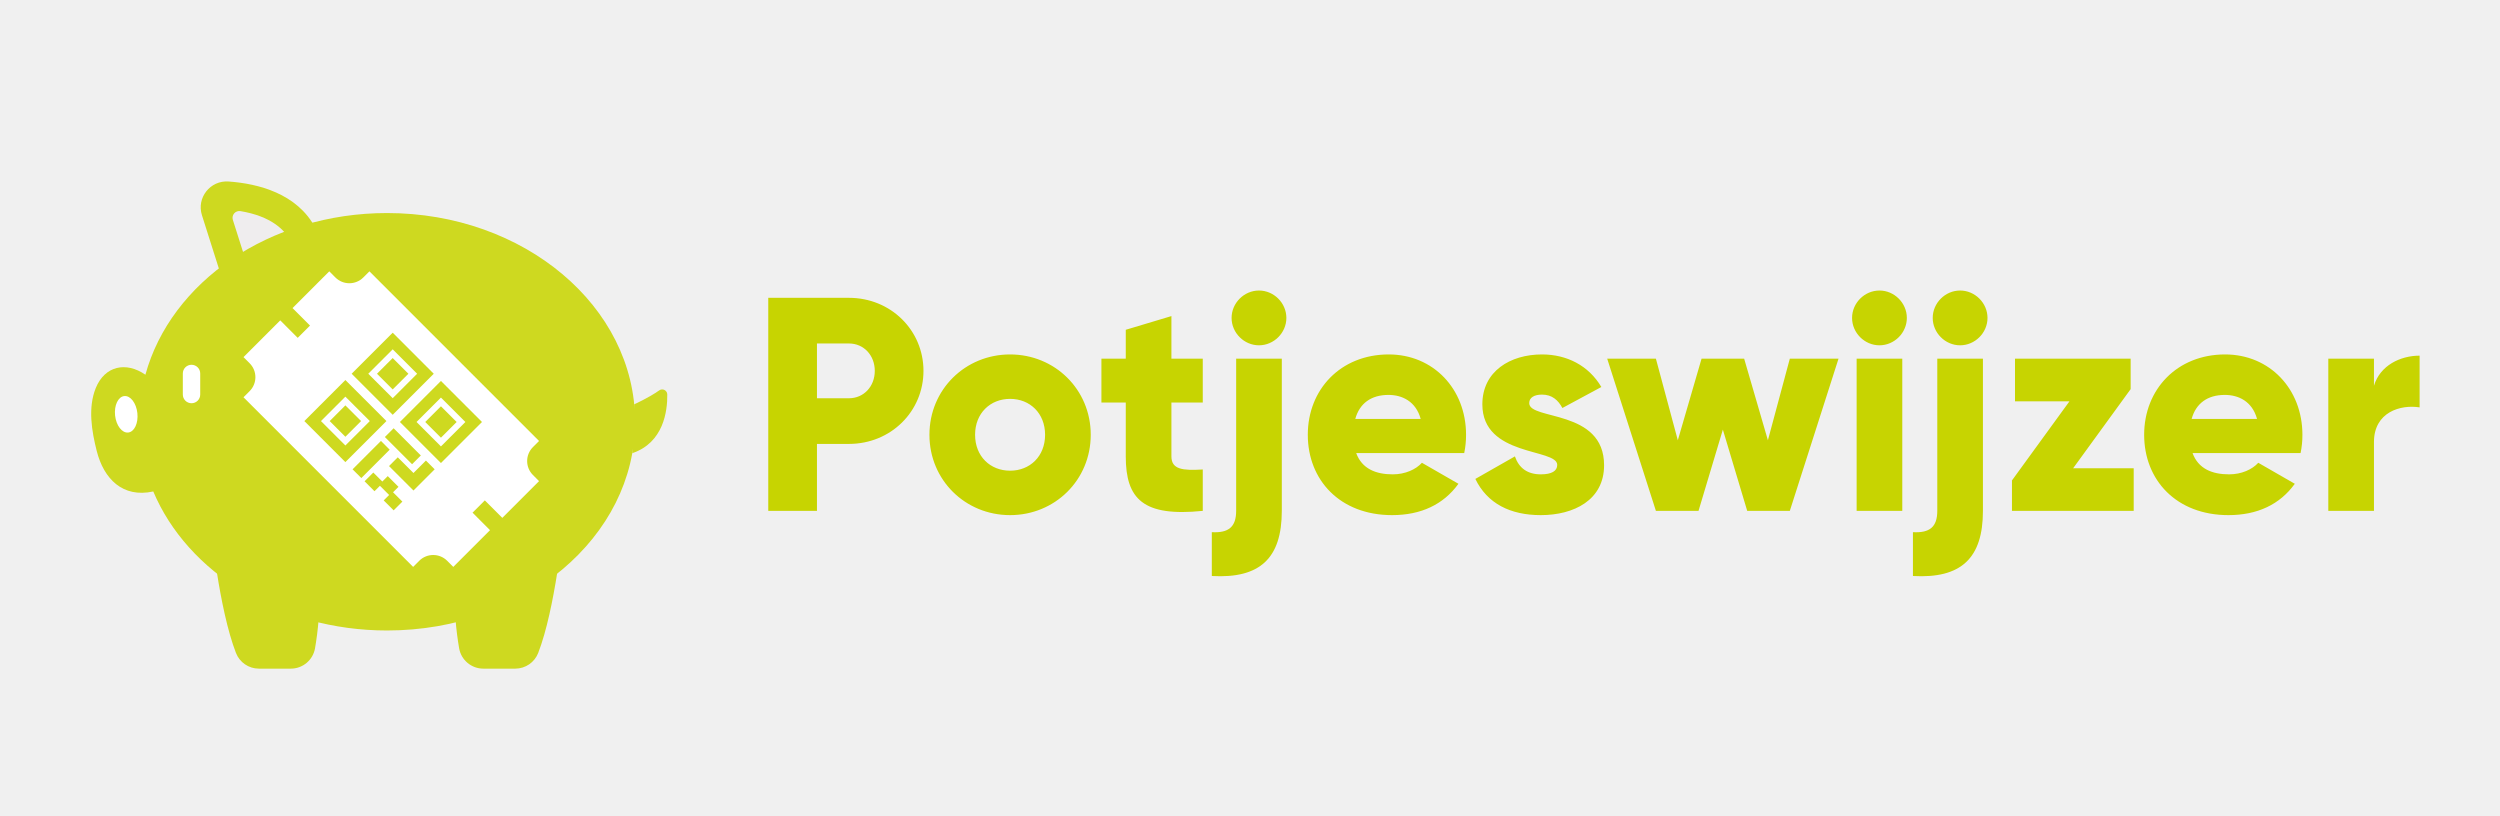
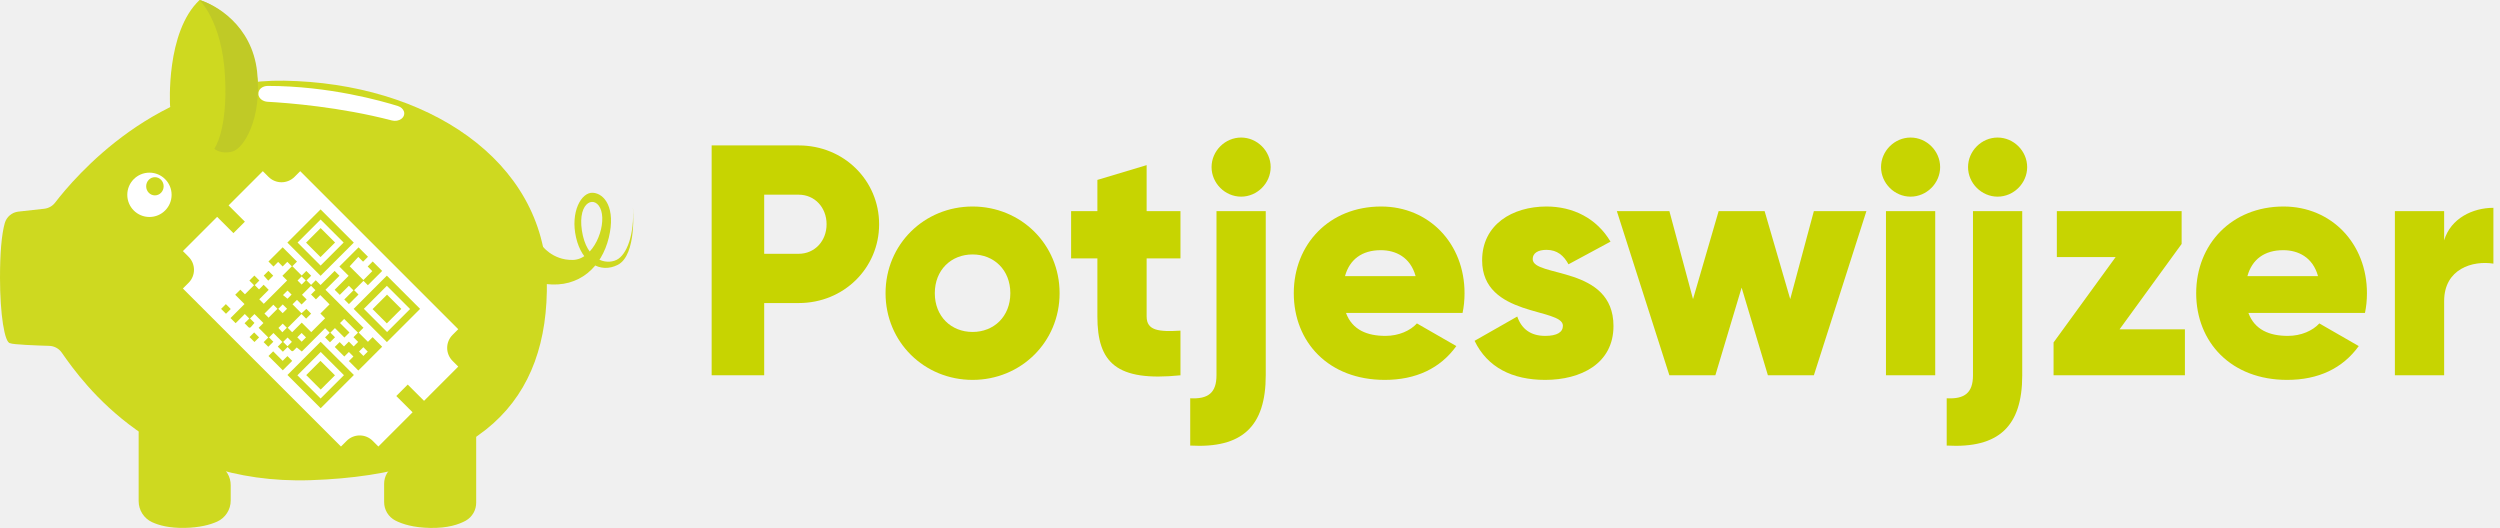
- <svg xmlns="http://www.w3.org/2000/svg" viewBox="0 0 230 75" fill-rule="evenodd" clip-rule="evenodd" stroke-linejoin="round" stroke-miterlimit="2">
-   <path d="M78.1 27.4h-7.42V47h4.48v-6.16h2.94c3.864 0 6.86-2.996 6.86-6.72 0-3.724-2.996-6.72-6.86-6.72zm0 9.24h-2.94V31.6h2.94c1.372 0 2.38 1.092 2.38 2.52s-1.008 2.52-2.38 2.52zm14.828 10.752c4.116 0 7.42-3.22 7.42-7.392 0-4.172-3.304-7.392-7.42-7.392s-7.42 3.22-7.42 7.392c0 4.172 3.304 7.392 7.42 7.392zm0-4.088c-1.82 0-3.22-1.316-3.22-3.304 0-1.988 1.4-3.304 3.22-3.304 1.82 0 3.22 1.316 3.22 3.304 0 1.988-1.4 3.304-3.22 3.304zm17.726-6.272V33h-2.884v-3.92l-4.2 1.26V33h-2.24v4.032h2.24v4.956c0 3.92 1.596 5.572 7.084 5.012v-3.808c-1.848.112-2.884 0-2.884-1.204v-4.956h2.884zm5.172-5.264c1.372 0 2.52-1.148 2.52-2.52s-1.148-2.52-2.52-2.52-2.52 1.148-2.52 2.52 1.148 2.52 2.52 2.52zM113.726 47c0 1.484-.7 2.044-2.24 1.96v4.032c4.424.252 6.44-1.624 6.44-5.992V33h-4.2v14zm11.043-5.32h9.94c.114-.553.17-1.116.168-1.68 0-4.228-3.024-7.392-7.112-7.392-4.424 0-7.448 3.22-7.448 7.392 0 4.172 2.968 7.392 7.756 7.392 2.66 0 4.732-.98 6.104-2.884l-3.36-1.932c-.56.616-1.54 1.064-2.688 1.064-1.54 0-2.828-.504-3.36-1.96zm-.084-3.136c.392-1.428 1.456-2.212 3.052-2.212 1.26 0 2.52.588 2.968 2.212h-6.02zm16.003-1.456c0-.504.448-.784 1.176-.784.924 0 1.484.504 1.876 1.232l3.584-1.932c-1.176-1.988-3.192-2.996-5.46-2.996-2.912 0-5.488 1.54-5.488 4.592 0 4.844 6.888 4.032 6.888 5.572 0 .56-.504.868-1.512.868-1.232 0-2.016-.588-2.38-1.652l-3.64 2.072c1.092 2.268 3.22 3.332 6.02 3.332 3.024 0 5.824-1.372 5.824-4.592 0-5.18-6.888-4.116-6.888-5.712zM164.663 33l-2.016 7.504L160.463 33h-3.92l-2.184 7.504L152.343 33h-4.48l4.48 14h3.92l2.24-7.476 2.24 7.476h3.92l4.48-14h-4.48zm8.247-1.232c1.372 0 2.52-1.148 2.52-2.52s-1.148-2.52-2.52-2.52-2.52 1.148-2.52 2.52 1.148 2.52 2.52 2.52zM170.81 47h4.2V33h-4.2v14zm9.52-15.232c1.372 0 2.52-1.148 2.52-2.52s-1.148-2.52-2.52-2.52-2.52 1.148-2.52 2.52 1.148 2.52 2.52 2.52zM178.23 47c0 1.484-.7 2.044-2.24 1.96v4.032c4.424.252 6.44-1.624 6.44-5.992V33h-4.2v14zm12.498-3.92l5.292-7.28V33h-10.64v3.92h5.012L185.1 44.2V47h11.2v-3.92h-5.572zm10.986-1.4h9.94c.114-.553.17-1.116.168-1.68 0-4.228-3.024-7.392-7.112-7.392-4.424 0-7.448 3.22-7.448 7.392 0 4.172 2.968 7.392 7.756 7.392 2.66 0 4.732-.98 6.104-2.884l-3.36-1.932c-.56.616-1.54 1.064-2.688 1.064-1.54 0-2.828-.504-3.36-1.96zm-.084-3.136c.392-1.428 1.456-2.212 3.052-2.212 1.26 0 2.52.588 2.968 2.212h-6.02zm16.774-3.052V33h-4.2v14h4.2v-6.328c0-2.772 2.464-3.472 4.2-3.192v-4.76c-1.764 0-3.64.896-4.2 2.772z" fill="#c7d401" fill-rule="nonzero" />
-   <g transform="translate(8.39 10.561)">
-     <clipPath id="a">
-       <path d="M0 0h53v53H0z" />
-     </clipPath>
-     <g clip-path="url(#a)">
-       <path d="M11.878 14.563L10.189 9.24c-.511-1.61.766-3.224 2.451-3.103 2.702.195 6.292 1.088 7.976 4.253l-8.738 4.173z" fill="#ced920" fill-rule="nonzero" />
-       <path d="M13.728 8.861a.625.625 0 00-.696.805l1.306 4.116 4-2.18c-.547-1.027-1.79-2.271-4.61-2.741z" fill="#efedee" fill-rule="nonzero" />
-       <path d="M11.016 37.885s.719 7.528 2.302 11.625a2.262 2.262 0 002.11 1.444h2.936a2.26 2.26 0 002.229-1.875c.258-1.505.521-3.74.366-6.04-.276-4.061-9.943-5.154-9.943-5.154zM43.428 37.885s-.72 7.528-2.303 11.625a2.262 2.262 0 01-2.11 1.444H36.08a2.26 2.26 0 01-2.23-1.875c-.258-1.505-.521-3.74-.365-6.04.275-4.061 9.943-5.154 9.943-5.154zM52.999 25.729a.468.468 0 00-.737-.378c-.944.676-2.304 1.283-2.304 1.283l-.177 4.498c2.88-.972 3.239-3.877 3.218-5.403z" fill="#ced920" fill-rule="nonzero" />
-       <path d="M27.222 9.039c-10.833 0-19.902 6.354-22.235 14.875-1.773-1.233-3.738-.822-4.568 1.228-.733 1.812-.374 3.954.09 5.787.65 2.564 2.385 4.341 5.2 3.725v-.004c3.135 7.454 11.582 12.794 21.513 12.794 12.601 0 22.816-8.597 22.816-19.202 0-10.606-10.215-19.203-22.816-19.203z" fill="#ced920" fill-rule="nonzero" />
-       <path d="M37.823 37.083l3.38-3.38-.565-.566a1.814 1.814 0 010-2.563l.565-.565-15.606-15.607-.565.566a1.817 1.817 0 01-2.564 0l-.565-.566-3.38 3.38 1.608 1.609L19 20.522l-1.608-1.609-3.38 3.38.565.566a1.814 1.814 0 010 2.563l-.565.566 15.606 15.606.565-.566a1.817 1.817 0 012.564 0l.565.566 3.38-3.38-1.608-1.609 1.131-1.131 1.608 1.609zm-13.861-13.26l3.777 3.777 3.776-3.776-3.776-3.777-3.777 3.776zm3.777-2.247l2.247 2.248-2.247 2.247-2.248-2.248 2.248-2.247zm1.444 2.248l-1.445-1.445-1.444 1.444 1.444 1.444 1.445-1.443zm-9.574 4.353l3.776 3.776 3.776-3.776-3.776-3.776-3.776 3.776zm3.776-2.247l2.247 2.247-2.247 2.247-2.247-2.247 2.247-2.247zm1.444 2.247l-1.444-1.444-1.444 1.444 1.444 1.444 1.444-1.444zm11.124.085l-3.776-3.776-3.776 3.776 3.776 3.776 3.776-3.776zm-3.776 2.247l-2.247-2.247 2.247-2.247 2.247 2.247-2.247 2.247zm1.444-2.247l-1.444-1.444-1.444 1.444 1.444 1.444 1.444-1.444zm-5.798.577l2.504 2.504-.805.805-2.504-2.504.805-.805zm-.361 1.971l-.805-.805-2.61 2.61.805.805 2.61-2.61zm-.552 4.668l.914.914.805-.805-.859-.859.501-.5-.988-.987-.5.5-.828-.828-.805.805.913.913.5-.5.847.847-.5.5zm.489-3.161l.806-.805 1.444 1.444 1.146-1.146.805.805-1.951 1.951-2.25-2.249z" fill="#fff" />
-       <path d="M9.23 26.537a.8.8 0 01-.8-.8v-1.939a.8.8 0 011.6 0v1.939a.8.8 0 01-.8.8zM4.248 27.443c-.1-.926-.641-1.627-1.207-1.566-.566.062-.943.863-.843 1.789.101.926.641 1.627 1.207 1.566.566-.062.943-.862.843-1.789z" fill="#fff" fill-rule="nonzero" />
-     </g>
-   </g>
+ <svg xmlns="http://www.w3.org/2000/svg" width="322" height="68" viewBox="0 0 322 68" fill="none">
+   <path d="M102.869 18.731H91.661V48.338H98.428V39.033H102.869C108.706 39.033 113.231 34.507 113.231 28.882C113.231 23.256 108.706 18.731 102.869 18.731ZM102.869 32.688H98.428V25.075H102.869C104.941 25.075 106.464 26.725 106.464 28.882C106.464 31.039 104.941 32.688 102.869 32.688Z" fill="#C7D401" />
+   <path d="M125.267 48.93C131.485 48.93 136.476 44.066 136.476 37.764C136.476 31.462 131.485 26.598 125.267 26.598C119.05 26.598 114.059 31.462 114.059 37.764C114.059 44.066 119.05 48.93 125.267 48.93ZM125.267 42.755C122.518 42.755 120.403 40.767 120.403 37.764C120.403 34.761 122.518 32.773 125.267 32.773C128.017 32.773 130.131 34.761 130.131 37.764C130.131 40.767 128.017 42.755 125.267 42.755Z" fill="#C7D401" />
+   <path d="M152.044 33.281V27.19H147.687V21.269L141.343 23.172V27.19H137.959V33.281H141.343V40.767C141.343 46.688 143.754 49.184 152.044 48.338V42.586C149.252 42.755 147.687 42.586 147.687 40.767V33.281H152.044Z" fill="#C7D401" />
+   <path d="M159.855 25.329C161.928 25.329 163.662 23.595 163.662 21.522C163.662 19.45 161.928 17.716 159.855 17.716C157.783 17.716 156.049 19.45 156.049 21.522C156.049 23.595 157.783 25.329 159.855 25.329ZM156.683 48.338C156.683 50.579 155.626 51.425 153.3 51.298V57.389C159.982 57.77 163.028 54.936 163.028 48.338V27.19H156.683V48.338Z" fill="#C7D401" />
+   <path d="M173.364 40.302H188.379C188.548 39.498 188.633 38.652 188.633 37.764C188.633 31.377 184.065 26.598 177.89 26.598C171.207 26.598 166.639 31.462 166.639 37.764C166.639 44.066 171.123 48.93 178.355 48.93C182.373 48.93 185.503 47.45 187.576 44.574L182.5 41.655C181.654 42.586 180.174 43.262 178.44 43.262C176.113 43.262 174.168 42.501 173.364 40.302ZM173.237 35.565C173.83 33.407 175.437 32.223 177.848 32.223C179.751 32.223 181.654 33.111 182.331 35.565H173.237Z" fill="#C7D401" />
+   <path d="M197.411 33.365C197.411 32.604 198.088 32.181 199.188 32.181C200.583 32.181 201.429 32.942 202.021 34.042L207.435 31.123C205.659 28.12 202.614 26.598 199.188 26.598C194.789 26.598 190.898 28.924 190.898 33.534C190.898 40.851 201.302 39.625 201.302 41.951C201.302 42.797 200.541 43.262 199.018 43.262C197.157 43.262 195.973 42.374 195.423 40.767L189.925 43.897C191.574 47.323 194.789 48.93 199.018 48.93C203.586 48.93 207.816 46.857 207.816 41.993C207.816 34.169 197.411 35.776 197.411 33.365Z" fill="#C7D401" />
+   <path d="M233.626 27.19L230.581 38.525L227.282 27.19H221.361L218.062 38.525L215.016 27.19H208.249L215.016 48.338H220.938L224.321 37.045L227.705 48.338H233.626L240.394 27.19H233.626Z" fill="#C7D401" />
+   <path d="M246.084 25.329C248.156 25.329 249.89 23.595 249.89 21.522C249.89 19.45 248.156 17.716 246.084 17.716C244.011 17.716 242.277 19.45 242.277 21.522C242.277 23.595 244.011 25.329 246.084 25.329ZM242.912 48.338H249.256V27.19H242.912V48.338Z" fill="#C7D401" />
+   <path d="M257.292 25.329C259.365 25.329 261.099 23.595 261.099 21.522C261.099 19.45 259.365 17.716 257.292 17.716C255.22 17.716 253.485 19.45 253.485 21.522C253.485 23.595 255.22 25.329 257.292 25.329ZM254.12 48.338C254.12 50.579 253.062 51.425 250.736 51.298V57.389C257.419 57.77 260.464 54.936 260.464 48.338V27.19H254.12V48.338Z" fill="#C7D401" />
+   <path d="M273 42.416L280.994 31.42V27.19H264.922V33.111H272.493L264.499 44.108V48.338H281.417V42.416H273Z" fill="#C7D401" />
+   <path d="M289.594 40.302H304.609C304.778 39.498 304.863 38.652 304.863 37.764C304.863 31.377 300.295 26.598 294.12 26.598C287.437 26.598 282.869 31.462 282.869 37.764C282.869 44.066 287.353 48.93 294.585 48.93C298.603 48.93 301.733 47.45 303.806 44.574L298.73 41.655C297.884 42.586 296.404 43.262 294.67 43.262C292.343 43.262 290.398 42.501 289.594 40.302ZM289.467 35.565C290.059 33.407 291.667 32.223 294.078 32.223C295.981 32.223 297.884 33.111 298.561 35.565H289.467Z" fill="#C7D401" />
+   <path d="M314.806 30.954V27.19H308.461V48.338H314.806V38.779C314.806 34.592 318.528 33.534 321.15 33.957V26.767C318.485 26.767 315.652 28.12 314.806 30.954Z" fill="#C7D401" />
+   <path d="M17.858 64.553V55.77C17.858 53.644 20.017 56.281 21.983 57.088C24.09 57.957 26.537 59.016 28.131 59.86C28.612 60.114 29.013 60.495 29.293 60.961C29.572 61.427 29.718 61.961 29.715 62.504V64.477C29.714 65.05 29.548 65.61 29.236 66.091C28.925 66.572 28.481 66.953 27.959 67.188C27.044 67.598 25.701 67.956 23.782 67.993C21.863 68.03 20.496 67.678 19.581 67.252C19.067 67.013 18.632 66.631 18.327 66.153C18.022 65.675 17.86 65.12 17.858 64.553Z" fill="#CED920" />
+   <path d="M61.333 64.737V55.331C61.333 53.428 59.405 56.192 57.644 56.913C55.366 57.846 52.565 59.048 50.868 59.964C50.447 60.193 50.096 60.532 49.85 60.944C49.605 61.356 49.476 61.827 49.476 62.306V64.66C49.474 65.151 49.607 65.633 49.861 66.053C50.115 66.474 50.48 66.816 50.916 67.041C51.828 67.511 53.258 67.956 55.404 67.997C57.638 68.04 59.09 67.558 59.996 67.058C60.405 66.824 60.744 66.486 60.979 66.079C61.214 65.671 61.336 65.208 61.333 64.737Z" fill="#CED920" />
+   <path d="M1.317 44.206C1.622 44.381 4.708 44.499 6.35 44.547C6.668 44.558 6.98 44.643 7.259 44.795C7.539 44.948 7.779 45.164 7.96 45.426C10.655 49.305 20.088 62.504 40.001 61.847C61.857 61.131 70.729 51.663 70.432 36.119C70.135 20.575 54.892 10.686 36.577 10.393C20.284 10.128 9.525 22.936 7.099 26.099C6.932 26.317 6.722 26.499 6.482 26.634C6.243 26.769 5.979 26.855 5.706 26.886L2.357 27.257C1.953 27.303 1.572 27.468 1.262 27.731C0.952 27.994 0.727 28.343 0.616 28.734C0.205 30.183 0 32.609 0 35.79C0 40.439 0.586 44.206 1.317 44.206Z" fill="#CED920" />
+   <path d="M69.749 31.562C69.749 31.562 71.117 33.54 73.786 33.48C76.455 33.42 78.075 29.245 77.437 27.142C76.798 25.039 74.357 25.833 74.949 29.702C75.541 33.57 78.052 34.123 79.398 33.48C80.744 32.838 81.725 30.159 81.52 26.717C81.52 26.717 82.064 32.857 79.557 34.12C77.322 35.246 74.949 33.859 74.197 30.593C73.444 27.326 74.858 24.735 76.364 24.828C77.871 24.921 79.329 26.816 78.417 30.593C77.505 34.37 74.642 37.105 70.324 36.584C70.324 36.591 69.725 34.005 69.749 31.562Z" fill="#CED920" />
+   <path d="M21.903 13.595C21.903 13.595 21.323 4.108 25.709 0C25.709 0 31.849 1.799 33.019 9.265C34.189 16.731 30.155 19.637 30.155 19.637C30.155 19.637 23.014 21.894 21.903 13.595Z" fill="#CED920" />
+   <path d="M25.679 0C25.679 0 28.587 2.689 28.979 9.761C29.37 16.833 27.597 19.157 27.597 19.157C27.597 19.157 28.411 19.92 29.921 19.522C31.431 19.124 33.786 15.229 33.114 9.217C32.442 3.206 27.692 0.548 25.679 0Z" fill="#C0CA26" />
+   <path d="M33.286 12.075L33.282 12.145C33.297 12.391 33.428 12.627 33.649 12.806C33.869 12.984 34.163 13.093 34.473 13.11C37.079 13.253 43.791 13.771 50.484 15.518C50.694 15.572 50.916 15.581 51.128 15.544C51.34 15.508 51.534 15.427 51.691 15.309C51.848 15.193 51.962 15.044 52.022 14.878C52.082 14.712 52.085 14.535 52.031 14.366C51.982 14.208 51.885 14.062 51.75 13.939C51.614 13.816 51.444 13.72 51.254 13.66C49.215 13.016 42.389 11.069 34.487 11.066C34.323 11.066 34.16 11.092 34.01 11.143C33.86 11.194 33.725 11.269 33.614 11.363C33.502 11.457 33.415 11.568 33.359 11.69C33.303 11.812 33.278 11.943 33.286 12.075Z" fill="white" />
+   <path d="M19.249 27.947C20.825 27.947 22.103 26.669 22.103 25.093C22.103 23.517 20.825 22.238 19.249 22.238C17.672 22.238 16.395 23.517 16.395 25.093C16.395 26.669 17.672 27.947 19.249 27.947Z" fill="white" />
+   <path d="M19.953 25.166C20.575 25.166 21.078 24.641 21.078 23.994C21.078 23.346 20.575 22.821 19.953 22.821C19.331 22.821 18.827 23.346 18.827 23.994C18.827 24.641 19.331 25.166 19.953 25.166Z" fill="#CED920" />
+   <path fill-rule="evenodd" clip-rule="evenodd" d="M27.966 27.932L23.557 32.341L24.294 33.078C24.737 33.522 24.986 34.123 24.986 34.75C24.986 35.377 24.737 35.978 24.294 36.422L23.557 37.159L43.917 57.512L44.656 56.775C45.1 56.333 45.701 56.084 46.327 56.084C46.954 56.084 47.555 56.333 47.998 56.775L48.732 57.512L53.14 53.103L51.041 51.008L52.516 49.532L54.616 51.627L59.023 47.218L58.286 46.481C57.844 46.037 57.595 45.436 57.595 44.809C57.595 44.182 57.844 43.581 58.286 43.137L59.023 42.4L38.669 22.047L37.932 22.784C37.488 23.227 36.887 23.475 36.26 23.475C35.633 23.475 35.032 23.227 34.588 22.784L33.851 22.047L29.442 26.456L31.54 28.552L30.064 30.027L27.966 27.932ZM46.815 42.217L46.198 42.834L47.391 44.027L47.991 43.426L49.222 44.657L46.153 47.725L44.934 46.505L45.521 45.918L44.935 45.333L44.348 45.92L43.117 44.689L43.747 44.059L44.31 44.621L44.932 43.999L45.551 44.618L46.13 44.039L45.524 43.433L46.106 42.851L44.329 41.075L43.795 41.608L45.012 42.825L44.36 43.477L43.14 42.258L42.555 42.844L43.151 43.44L42.501 44.089L41.867 43.455L42.464 42.858L41.877 42.272L38.874 45.275L38.22 44.749C38.183 44.786 38.145 44.824 38.108 44.861L38.108 44.861L38.107 44.861L38.107 44.862L38.107 44.862L38.107 44.862L38.107 44.862L38.107 44.862L38.107 44.862L38.106 44.862L38.106 44.862L38.106 44.863C38.019 44.949 37.931 45.036 37.846 45.125C37.718 45.259 37.603 45.289 37.466 45.128C37.379 45.026 37.282 44.932 37.181 44.834L37.181 44.834L37.181 44.834L37.181 44.834L37.181 44.834L37.181 44.834L37.181 44.834L37.181 44.834L37.181 44.834L37.181 44.834C37.135 44.79 37.088 44.745 37.041 44.698L36.435 45.304L35.776 44.645L36.373 44.047L35.218 42.892L34.651 43.459L35.207 44.015L34.556 44.666L33.957 44.067L34.556 43.468L33.313 42.225L33.931 41.607L32.775 40.45L32.205 41.02L32.774 41.59C32.726 41.645 32.68 41.7 32.635 41.753L32.635 41.753C32.531 41.876 32.432 41.992 32.33 42.105C32.217 42.232 32.103 42.261 31.971 42.11C31.875 41.999 31.769 41.897 31.657 41.788C31.606 41.738 31.554 41.688 31.5 41.634L32.11 41.025L31.53 40.445L30.35 41.626L29.691 40.967L31.493 39.165L30.295 37.967L30.954 37.309L31.548 37.903L32.717 36.734L32.119 36.137L32.765 35.492L33.404 36.132L32.813 36.723L33.362 37.273L33.957 36.678L34.609 37.331L33.393 38.548L33.975 39.13L36.979 36.126L36.373 35.52L37.588 34.306L37.005 33.723L36.408 34.319L35.824 33.734L35.226 34.332L34.577 33.682L36.408 31.852L38.252 33.696L37.657 34.291L38.857 35.49L39.454 34.893L40.077 35.516L39.483 36.109L40.069 36.696L40.67 36.095L41.286 36.711L43.102 34.895L43.724 35.518L41.92 37.323C43.55 38.952 45.166 40.569 46.81 42.212L46.815 42.217ZM40.691 38.56L40.063 37.931L40.624 37.37L40.061 36.806L38.897 37.97L39.495 38.569L38.844 39.22L38.248 38.624L37.677 39.194L38.833 40.351L38.981 40.217L39.459 39.782L40.074 40.398L39.429 41.042L38.831 40.444L37.057 42.219L37.629 42.791L38.865 41.555L40.089 42.779L41.875 40.993L41.265 40.383L42.447 39.201L41.248 38.002C41.059 38.192 40.884 38.367 40.691 38.56ZM34.062 40.389L34.592 40.919L35.737 39.774L35.207 39.244L34.062 40.389ZM47.367 45.286L46.8 44.719L46.241 45.278L46.808 45.846L47.367 45.286ZM36.407 40.334L36.974 39.768L36.416 39.21L35.849 39.777L36.407 40.334ZM38.29 43.446L38.857 44.013L39.413 43.456L38.847 42.89L38.29 43.446ZM37.03 44.599L37.597 44.032L37.037 43.473L36.471 44.04L37.03 44.599ZM36.364 42.796L36.944 42.215L36.415 41.686L35.863 42.238L36.364 42.796ZM37.034 37.421L36.449 38.005L37.027 38.476L37.558 37.945L37.034 37.421ZM38.852 36.654L39.376 36.13L38.85 35.605L38.326 36.129L38.852 36.654ZM37.013 31.245L41.292 35.525L45.569 31.248L41.289 26.969L37.013 31.245ZM41.295 34.207L38.328 31.24L41.293 28.274L44.261 31.241L41.295 34.207ZM54.108 39.783L49.831 44.061L45.551 39.781L49.828 35.503L54.108 39.783ZM49.829 36.813L46.866 39.775L49.856 42.766L52.819 39.803L49.829 36.813ZM41.299 44.02L37.022 48.297L41.302 52.577L45.579 48.3L41.299 44.02ZM38.303 48.338L41.308 45.334L44.299 48.325L41.294 51.329L38.303 48.338ZM45.614 37.377L46.173 37.937L44.941 39.169L44.344 38.572L45.523 37.393L44.938 36.807L43.763 37.981L43.104 37.323L44.904 35.524L43.71 34.33L46.182 31.858L47.397 33.072L46.763 33.705L46.148 33.089C45.769 33.505 45.41 33.898 45.037 34.304L46.803 36.07L47.952 34.922L47.356 34.326L48.005 33.677L49.224 34.895L47.382 36.736L46.818 36.172L45.614 37.377ZM35.182 45.252L34.58 45.854L36.422 47.696L37.637 46.481L37.02 45.864L36.407 46.477L35.182 45.252ZM29.108 40.415L28.477 39.783L29.09 39.17L29.722 39.801L29.108 40.415ZM32.776 44.051L33.373 43.454L32.736 42.817L32.14 43.414L32.776 44.051ZM35.194 35.507L34.551 36.15L33.969 35.493L34.575 34.887L35.194 35.507ZM39.422 31.25L41.283 33.111L43.157 31.238L41.296 29.377L39.422 31.25ZM49.825 41.65L47.987 39.813L49.85 37.95L51.687 39.788L49.825 41.65ZM41.277 46.478L39.443 48.312L41.307 50.176L43.141 48.342L41.277 46.478Z" fill="white" />
</svg>
